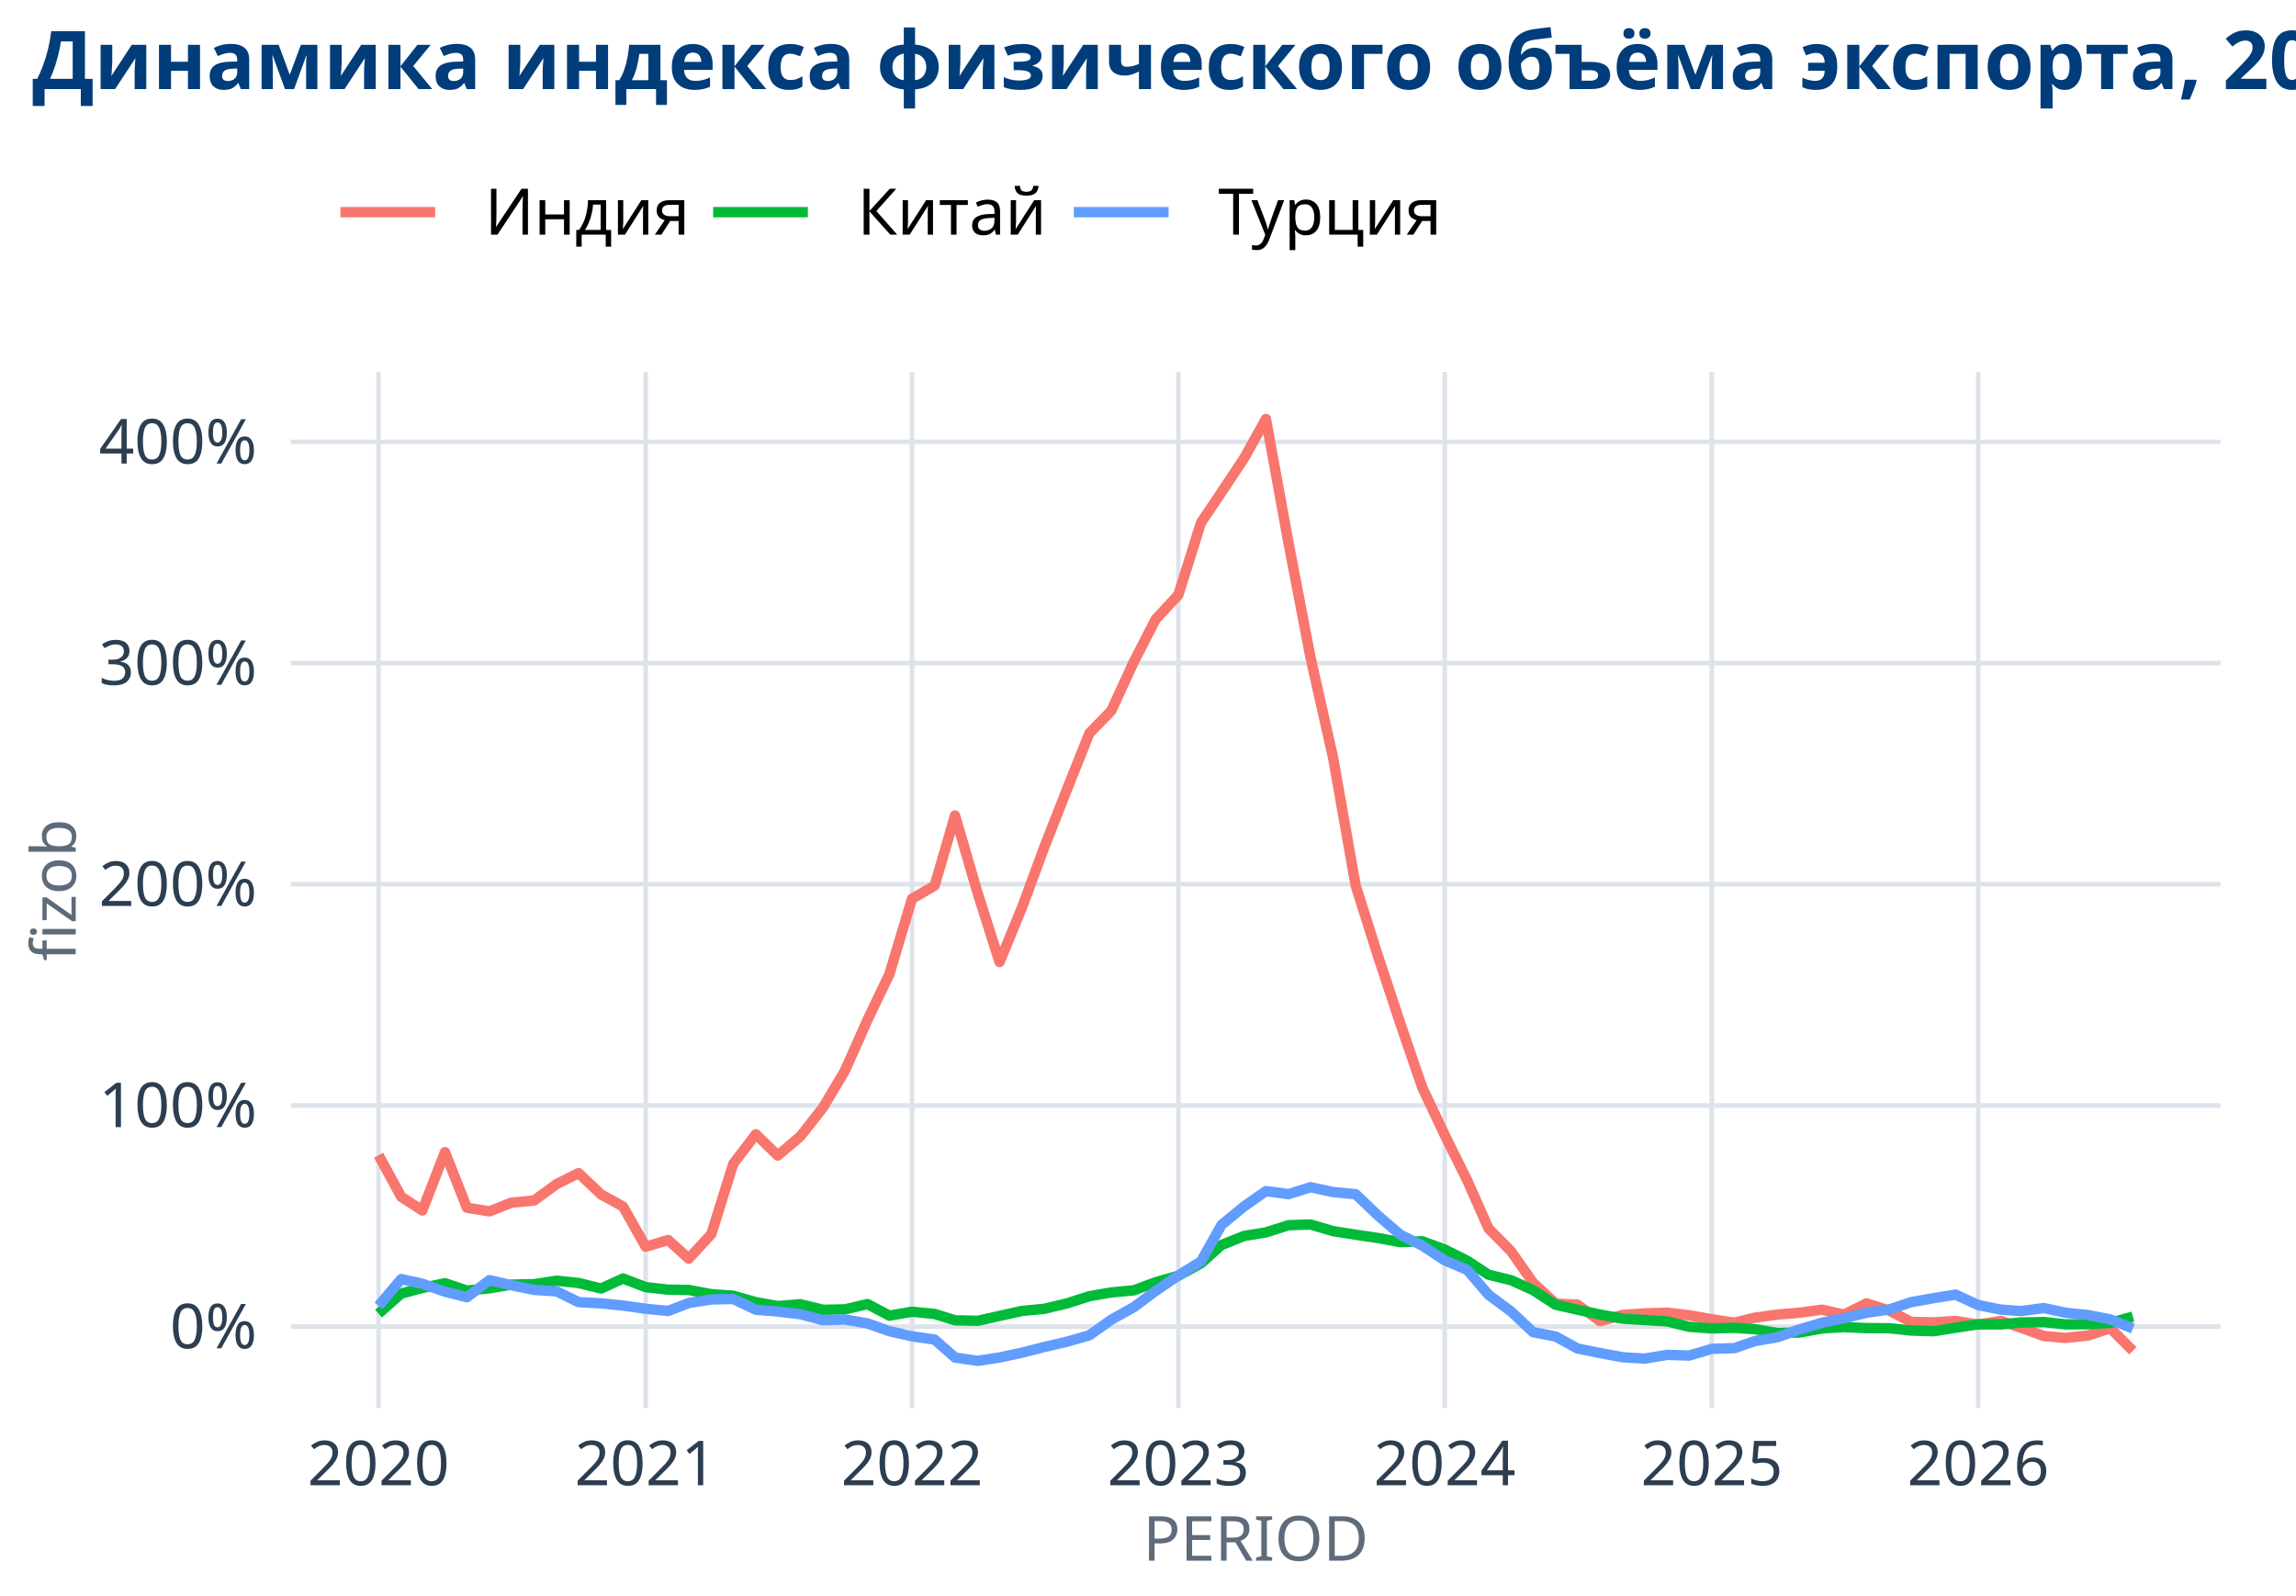
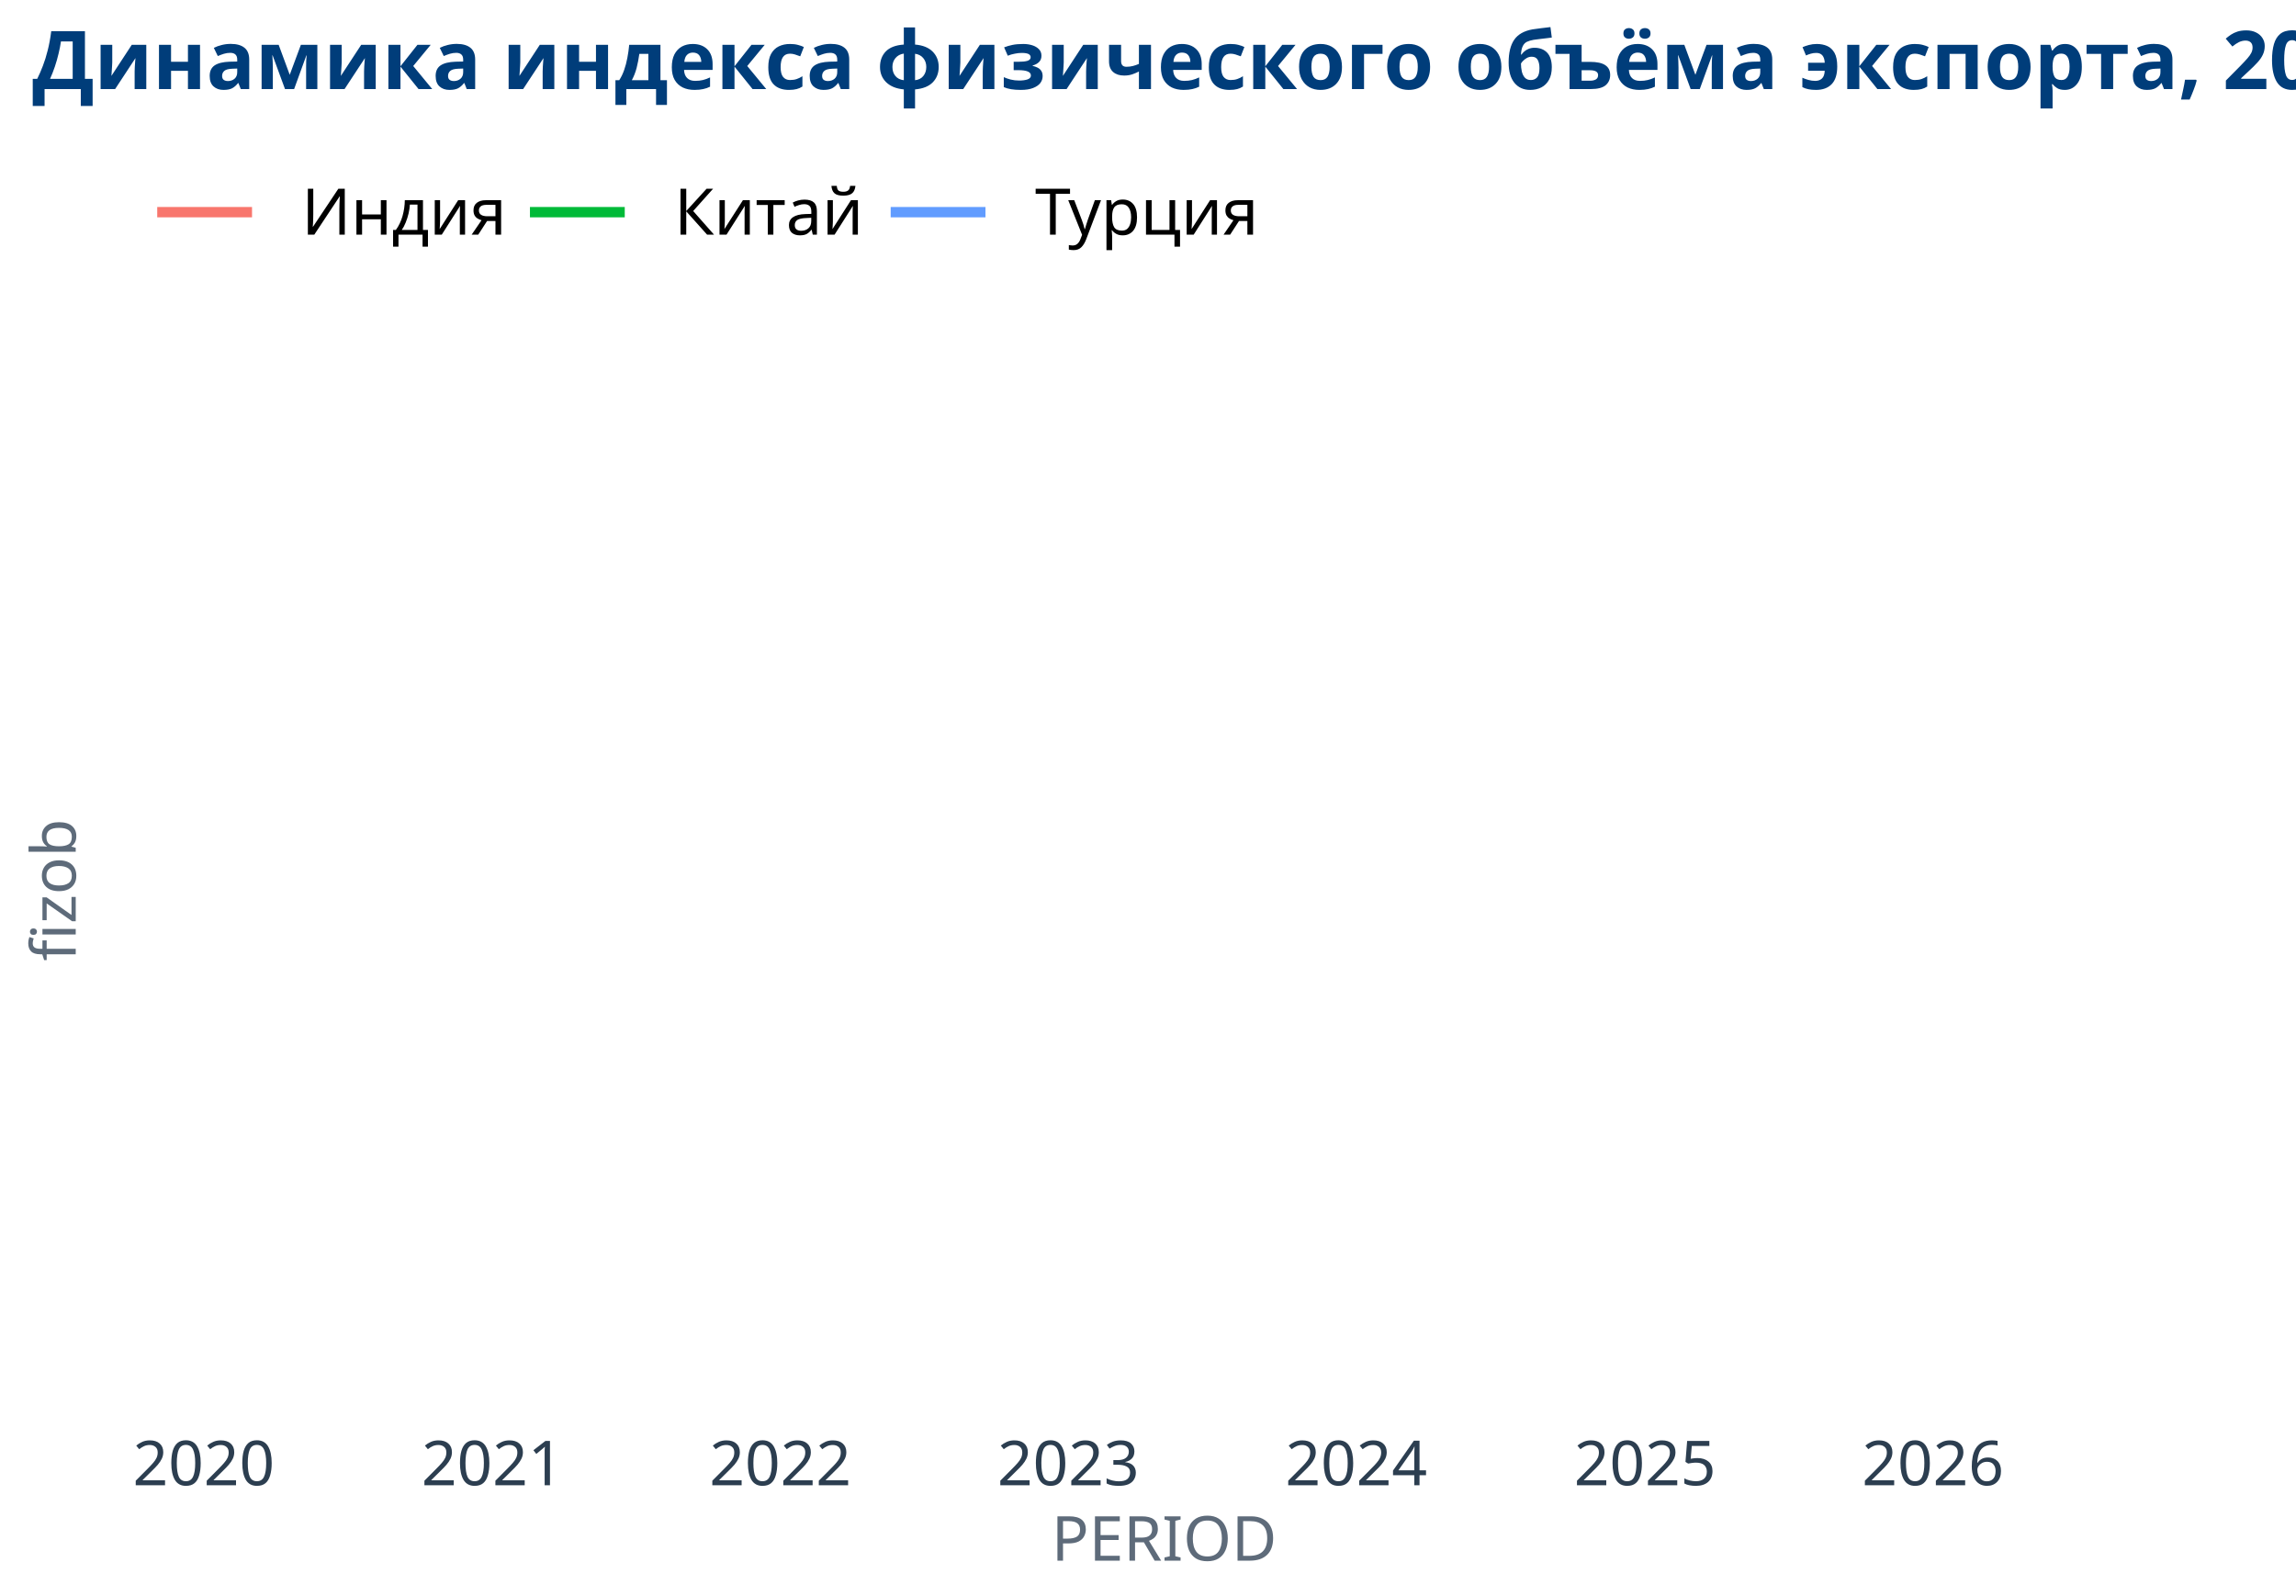
<svg xmlns="http://www.w3.org/2000/svg" width="424.80pt" height="295.20pt" viewBox="0 0 424.80 295.20">
  <g class="svglite">
    <defs>
      <style type="text/css">
    .svglite line, .svglite polyline, .svglite polygon, .svglite path, .svglite rect, .svglite circle {
      fill: none;
      stroke: #000000;
      stroke-linecap: round;
      stroke-linejoin: round;
      stroke-miterlimit: 10.00;
    }
    .svglite text {
      white-space: pre;
    }
    .svglite g.glyphgroup path {
      fill: inherit;
      stroke: none;
    }
  </style>
    </defs>
    <rect width="100%" height="100%" style="stroke: none; fill: none;" />
    <defs>
      <clipPath id="cpMC4wMHw0MjQuODB8MC4wMHwyOTUuMjA=">
        <rect x="0.00" y="0.00" width="424.80" height="295.20" />
      </clipPath>
    </defs>
    <g clip-path="url(#cpMC4wMHw0MjQuODB8MC4wMHwyOTUuMjA=)">
      <rect x="0" y="0" width="424.80" height="295.20" style="stroke-width: 1.36; stroke: none;" />
    </g>
    <defs>
-       <clipPath id="cpNTMuODF8NDEwLjg1fDY4LjgyfDI2MC41Mw==">
-         <rect x="53.81" y="68.82" width="357.04" height="191.71" />
+       <clipPath id="cpMTkuOTN8NDEwLjg1fDY4LjgyfDI2MC41Mw==">
+         <rect x="19.93" y="68.82" width="390.93" height="191.71" />
      </clipPath>
    </defs>
-     <g clip-path="url(#cpNTMuODF8NDEwLjg1fDY4LjgyfDI2MC41Mw==)">
-       <rect x="53.81" y="68.82" width="357.04" height="191.71" style="stroke-width: 1.36; stroke: none;" />
-       <polyline points="53.81,245.47 410.85,245.47 " style="stroke-width: 0.85; stroke: #DDE3EA; stroke-linecap: butt;" />
-       <polyline points="53.81,204.55 410.85,204.55 " style="stroke-width: 0.85; stroke: #DDE3EA; stroke-linecap: butt;" />
-       <polyline points="53.81,163.62 410.85,163.62 " style="stroke-width: 0.85; stroke: #DDE3EA; stroke-linecap: butt;" />
-       <polyline points="53.81,122.69 410.85,122.69 " style="stroke-width: 0.85; stroke: #DDE3EA; stroke-linecap: butt;" />
-       <polyline points="53.81,81.77 410.85,81.77 " style="stroke-width: 0.85; stroke: #DDE3EA; stroke-linecap: butt;" />
-       <polyline points="70.04,260.53 70.04,68.82 " style="stroke-width: 0.85; stroke: #DDE3EA; stroke-linecap: butt;" />
-       <polyline points="119.46,260.53 119.46,68.82 " style="stroke-width: 0.85; stroke: #DDE3EA; stroke-linecap: butt;" />
-       <polyline points="168.74,260.53 168.74,68.82 " style="stroke-width: 0.85; stroke: #DDE3EA; stroke-linecap: butt;" />
-       <polyline points="218.02,260.53 218.02,68.82 " style="stroke-width: 0.85; stroke: #DDE3EA; stroke-linecap: butt;" />
-       <polyline points="267.30,260.53 267.30,68.82 " style="stroke-width: 0.85; stroke: #DDE3EA; stroke-linecap: butt;" />
-       <polyline points="316.72,260.53 316.72,68.82 " style="stroke-width: 0.85; stroke: #DDE3EA; stroke-linecap: butt;" />
-       <polyline points="366.00,260.53 366.00,68.82 " style="stroke-width: 0.85; stroke: #DDE3EA; stroke-linecap: butt;" />
-       <polyline points="70.04,213.75 74.23,221.44 78.14,223.98 82.33,213.18 86.38,223.47 90.56,224.15 94.61,222.54 98.80,222.15 102.99,219.10 107.04,217.07 111.22,221.02 115.27,223.25 119.46,230.69 123.64,229.45 127.42,232.90 131.61,228.36 135.66,215.36 139.85,209.88 143.90,213.82 148.08,210.27 152.27,204.94 156.32,198.13 160.50,188.73 164.55,180.26 168.74,166.30 172.92,163.88 176.70,150.90 180.89,165.30 184.94,178.02 189.13,167.82 193.18,156.84 197.36,146.20 201.55,135.69 205.60,131.53 209.78,122.45 213.83,114.58 218.02,110.07 222.21,96.71 225.99,91.09 230.17,84.80 234.22,77.53 238.41,100.52 242.46,121.63 246.64,140.17 250.83,163.90 254.88,176.69 259.07,189.35 263.12,201.17 267.30,210.03 271.49,218.48 275.40,227.31 279.59,231.56 283.64,237.34 287.82,241.22 291.87,241.41 296.06,244.47 300.25,243.30 304.30,243.03 308.48,242.90 312.53,243.38 316.72,244.11 320.90,244.74 324.68,243.82 328.87,243.24 332.92,242.91 337.11,242.34 341.16,243.26 345.34,241.17 349.53,242.51 353.58,244.59 357.76,244.69 361.81,244.43 366.00,245.12 370.19,244.41 373.97,245.70 378.15,247.22 382.20,247.57 386.39,247.11 390.44,245.76 394.62,249.95 " style="stroke-width: 1.92; stroke: #F8766D; stroke-linecap: butt;" />
-       <polyline points="70.04,243.07 74.23,239.36 78.14,238.32 82.33,237.45 86.38,238.80 90.56,238.38 94.61,237.70 98.80,237.62 102.99,236.98 107.04,237.40 111.22,238.43 115.27,236.57 119.46,238.17 123.64,238.64 127.42,238.69 131.61,239.47 135.66,239.76 139.85,240.95 143.90,241.67 148.08,241.33 152.27,242.36 156.32,242.28 160.50,241.30 164.55,243.44 168.74,242.72 172.92,243.13 176.70,244.31 180.89,244.40 184.94,243.49 189.13,242.57 193.18,242.18 197.36,241.19 201.55,239.85 205.60,239.15 209.78,238.76 213.83,237.25 218.02,236.06 222.21,233.76 225.99,230.38 230.17,228.70 234.22,228.04 238.41,226.71 242.46,226.58 246.64,227.81 250.83,228.47 254.88,229.07 259.07,229.84 263.12,229.68 267.30,231.21 271.49,233.30 275.40,235.87 279.59,236.89 283.64,238.72 287.82,241.43 291.87,242.34 296.06,243.25 300.25,244.01 304.30,244.26 308.48,244.51 312.53,245.51 316.72,245.80 320.90,245.70 324.68,245.95 328.87,246.65 332.92,246.57 337.11,245.81 341.16,245.56 345.34,245.75 349.53,245.77 353.58,246.20 357.76,246.33 361.81,245.68 366.00,245.04 370.19,245.07 373.97,244.71 378.15,244.63 382.20,245.06 386.39,245.03 390.44,244.79 394.62,243.62 " style="stroke-width: 1.92; stroke: #00BA38; stroke-linecap: butt;" />
-       <polyline points="70.04,241.64 74.23,236.68 78.14,237.54 82.33,239.02 86.38,240.04 90.56,236.88 94.61,237.81 98.80,238.68 102.99,238.95 107.04,240.94 111.22,241.17 115.27,241.58 119.46,242.17 123.64,242.58 127.42,241.11 131.61,240.45 135.66,240.36 139.85,242.35 143.90,242.68 148.08,243.18 152.27,244.28 156.32,244.16 160.50,244.88 164.55,246.32 168.74,247.27 172.92,247.87 176.70,251.20 180.89,251.81 184.94,251.19 189.13,250.29 193.18,249.25 197.36,248.28 201.55,247.08 205.60,244.20 209.78,241.87 213.83,238.87 218.02,236.00 222.21,233.41 225.99,226.67 230.17,223.23 234.22,220.40 238.41,220.96 242.46,219.68 246.64,220.58 250.83,220.98 254.88,224.85 259.07,228.47 263.12,230.47 267.30,233.21 271.49,235.00 275.40,239.58 279.59,242.68 283.64,246.50 287.82,247.31 291.87,249.52 296.06,250.37 300.25,251.15 304.30,251.39 308.48,250.70 312.53,250.83 316.72,249.59 320.90,249.46 324.68,248.15 328.87,247.43 332.92,246.00 337.11,244.75 341.16,243.92 345.34,242.91 349.53,242.31 353.58,240.95 357.76,240.21 361.81,239.55 366.00,241.48 370.19,242.33 373.97,242.60 378.15,242.04 382.20,242.91 386.39,243.35 390.44,244.14 394.62,245.82 " style="stroke-width: 1.92; stroke: #619CFF; stroke-linecap: butt;" />
+     <g clip-path="url(#cpMTkuOTN8NDEwLjg1fDY4LjgyfDI2MC41Mw==)">
+       <rect x="19.93" y="68.82" width="390.93" height="191.71" style="stroke-width: 1.36; stroke: none;" />
    </g>
    <g clip-path="url(#cpMC4wMHw0MjQuODB8MC4wMHwyOTUuMjA=)">
-       <text x="47.54" y="249.49" text-anchor="end" style="font-size: 11.48px;fill: #2C3E50; font-family: &quot;PT Sans&quot;;" textLength="15.11px" lengthAdjust="spacingAndGlyphs">0%</text>
-       <text x="47.54" y="208.56" text-anchor="end" style="font-size: 11.48px;fill: #2C3E50; font-family: &quot;PT Sans&quot;;" textLength="27.61px" lengthAdjust="spacingAndGlyphs">100%</text>
-       <text x="47.54" y="167.63" text-anchor="end" style="font-size: 11.48px;fill: #2C3E50; font-family: &quot;PT Sans&quot;;" textLength="27.61px" lengthAdjust="spacingAndGlyphs">200%</text>
-       <text x="47.54" y="126.71" text-anchor="end" style="font-size: 11.48px;fill: #2C3E50; font-family: &quot;PT Sans&quot;;" textLength="27.61px" lengthAdjust="spacingAndGlyphs">300%</text>
-       <text x="47.54" y="85.78" text-anchor="end" style="font-size: 11.48px;fill: #2C3E50; font-family: &quot;PT Sans&quot;;" textLength="27.61px" lengthAdjust="spacingAndGlyphs">400%</text>
-       <text x="70.04" y="274.83" text-anchor="middle" style="font-size: 11.48px;fill: #2C3E50; font-family: &quot;PT Sans&quot;;" textLength="25.00px" lengthAdjust="spacingAndGlyphs">2020</text>
-       <text x="119.46" y="274.83" text-anchor="middle" style="font-size: 11.48px;fill: #2C3E50; font-family: &quot;PT Sans&quot;;" textLength="25.00px" lengthAdjust="spacingAndGlyphs">2021</text>
-       <text x="168.74" y="274.83" text-anchor="middle" style="font-size: 11.48px;fill: #2C3E50; font-family: &quot;PT Sans&quot;;" textLength="25.00px" lengthAdjust="spacingAndGlyphs">2022</text>
-       <text x="218.02" y="274.83" text-anchor="middle" style="font-size: 11.48px;fill: #2C3E50; font-family: &quot;PT Sans&quot;;" textLength="25.00px" lengthAdjust="spacingAndGlyphs">2023</text>
-       <text x="267.30" y="274.83" text-anchor="middle" style="font-size: 11.48px;fill: #2C3E50; font-family: &quot;PT Sans&quot;;" textLength="25.00px" lengthAdjust="spacingAndGlyphs">2024</text>
-       <text x="316.72" y="274.83" text-anchor="middle" style="font-size: 11.48px;fill: #2C3E50; font-family: &quot;PT Sans&quot;;" textLength="25.00px" lengthAdjust="spacingAndGlyphs">2025</text>
-       <text x="366.00" y="274.83" text-anchor="middle" style="font-size: 11.48px;fill: #2C3E50; font-family: &quot;PT Sans&quot;;" textLength="25.00px" lengthAdjust="spacingAndGlyphs">2026</text>
-       <text x="232.33" y="288.78" text-anchor="middle" style="font-size: 11.48px;fill: #5E6B7A; font-family: &quot;PT Sans&quot;;" textLength="38.06px" lengthAdjust="spacingAndGlyphs">PERIOD</text>
+       <text x="37.70" y="274.83" text-anchor="middle" style="font-size: 11.48px;fill: #2C3E50; font-family: &quot;PT Sans&quot;;" textLength="25.00px" lengthAdjust="spacingAndGlyphs">2020</text>
+       <text x="91.11" y="274.83" text-anchor="middle" style="font-size: 11.48px;fill: #2C3E50; font-family: &quot;PT Sans&quot;;" textLength="25.00px" lengthAdjust="spacingAndGlyphs">2021</text>
+       <text x="144.38" y="274.83" text-anchor="middle" style="font-size: 11.48px;fill: #2C3E50; font-family: &quot;PT Sans&quot;;" textLength="25.00px" lengthAdjust="spacingAndGlyphs">2022</text>
+       <text x="197.66" y="274.83" text-anchor="middle" style="font-size: 11.48px;fill: #2C3E50; font-family: &quot;PT Sans&quot;;" textLength="25.00px" lengthAdjust="spacingAndGlyphs">2023</text>
+       <text x="250.93" y="274.83" text-anchor="middle" style="font-size: 11.48px;fill: #2C3E50; font-family: &quot;PT Sans&quot;;" textLength="25.00px" lengthAdjust="spacingAndGlyphs">2024</text>
+       <text x="304.35" y="274.83" text-anchor="middle" style="font-size: 11.48px;fill: #2C3E50; font-family: &quot;PT Sans&quot;;" textLength="25.00px" lengthAdjust="spacingAndGlyphs">2025</text>
+       <text x="357.62" y="274.83" text-anchor="middle" style="font-size: 11.48px;fill: #2C3E50; font-family: &quot;PT Sans&quot;;" textLength="25.00px" lengthAdjust="spacingAndGlyphs">2026</text>
+       <text x="215.39" y="288.78" text-anchor="middle" style="font-size: 11.48px;fill: #5E6B7A; font-family: &quot;PT Sans&quot;;" textLength="38.06px" lengthAdjust="spacingAndGlyphs">PERIOD</text>
      <text transform="translate(14.01,164.67) rotate(-90)" text-anchor="middle" style="font-size: 11.48px;fill: #5E6B7A; font-family: &quot;PT Sans&quot;;" textLength="23.45px" lengthAdjust="spacingAndGlyphs">fizob</text>
-       <line x1="62.98" y1="39.26" x2="80.51" y2="39.26" style="stroke-width: 1.92; stroke: #F8766D; stroke-linecap: butt;" />
-       <line x1="131.94" y1="39.26" x2="149.47" y2="39.26" style="stroke-width: 1.92; stroke: #00BA38; stroke-linecap: butt;" />
-       <line x1="198.68" y1="39.26" x2="216.21" y2="39.26" style="stroke-width: 1.92; stroke: #619CFF; stroke-linecap: butt;" />
-       <text x="89.68" y="43.42" style="font-size: 11.90px; font-family: &quot;PT Sans&quot;;" textLength="33.09px" lengthAdjust="spacingAndGlyphs">Индия</text>
-       <text x="158.64" y="43.42" style="font-size: 11.90px; font-family: &quot;PT Sans&quot;;" textLength="30.88px" lengthAdjust="spacingAndGlyphs">Китай</text>
-       <text x="225.38" y="43.42" style="font-size: 11.90px; font-family: &quot;PT Sans&quot;;" textLength="35.72px" lengthAdjust="spacingAndGlyphs">Турция</text>
+       <line x1="29.09" y1="39.26" x2="46.63" y2="39.26" style="stroke-width: 1.92; stroke: #F8766D; stroke-linecap: butt;" />
+       <line x1="98.05" y1="39.26" x2="115.59" y2="39.26" style="stroke-width: 1.92; stroke: #00BA38; stroke-linecap: butt;" />
+       <line x1="164.79" y1="39.26" x2="182.33" y2="39.26" style="stroke-width: 1.92; stroke: #619CFF; stroke-linecap: butt;" />
+       <text x="55.79" y="43.42" style="font-size: 11.90px; font-family: &quot;PT Sans&quot;;" textLength="33.09px" lengthAdjust="spacingAndGlyphs">Индия</text>
+       <text x="124.75" y="43.42" style="font-size: 11.90px; font-family: &quot;PT Sans&quot;;" textLength="30.88px" lengthAdjust="spacingAndGlyphs">Китай</text>
+       <text x="191.49" y="43.42" style="font-size: 11.90px; font-family: &quot;PT Sans&quot;;" textLength="35.72px" lengthAdjust="spacingAndGlyphs">Турция</text>
      <text x="5.98" y="16.48" style="font-size: 15.00px; font-weight: bold;fill: #003D7A; font-family: &quot;PT Sans&quot;;" textLength="411.08px" lengthAdjust="spacingAndGlyphs">Динамика индекса физического объёма экспорта, 2020–2026</text>
    </g>
  </g>
</svg>
